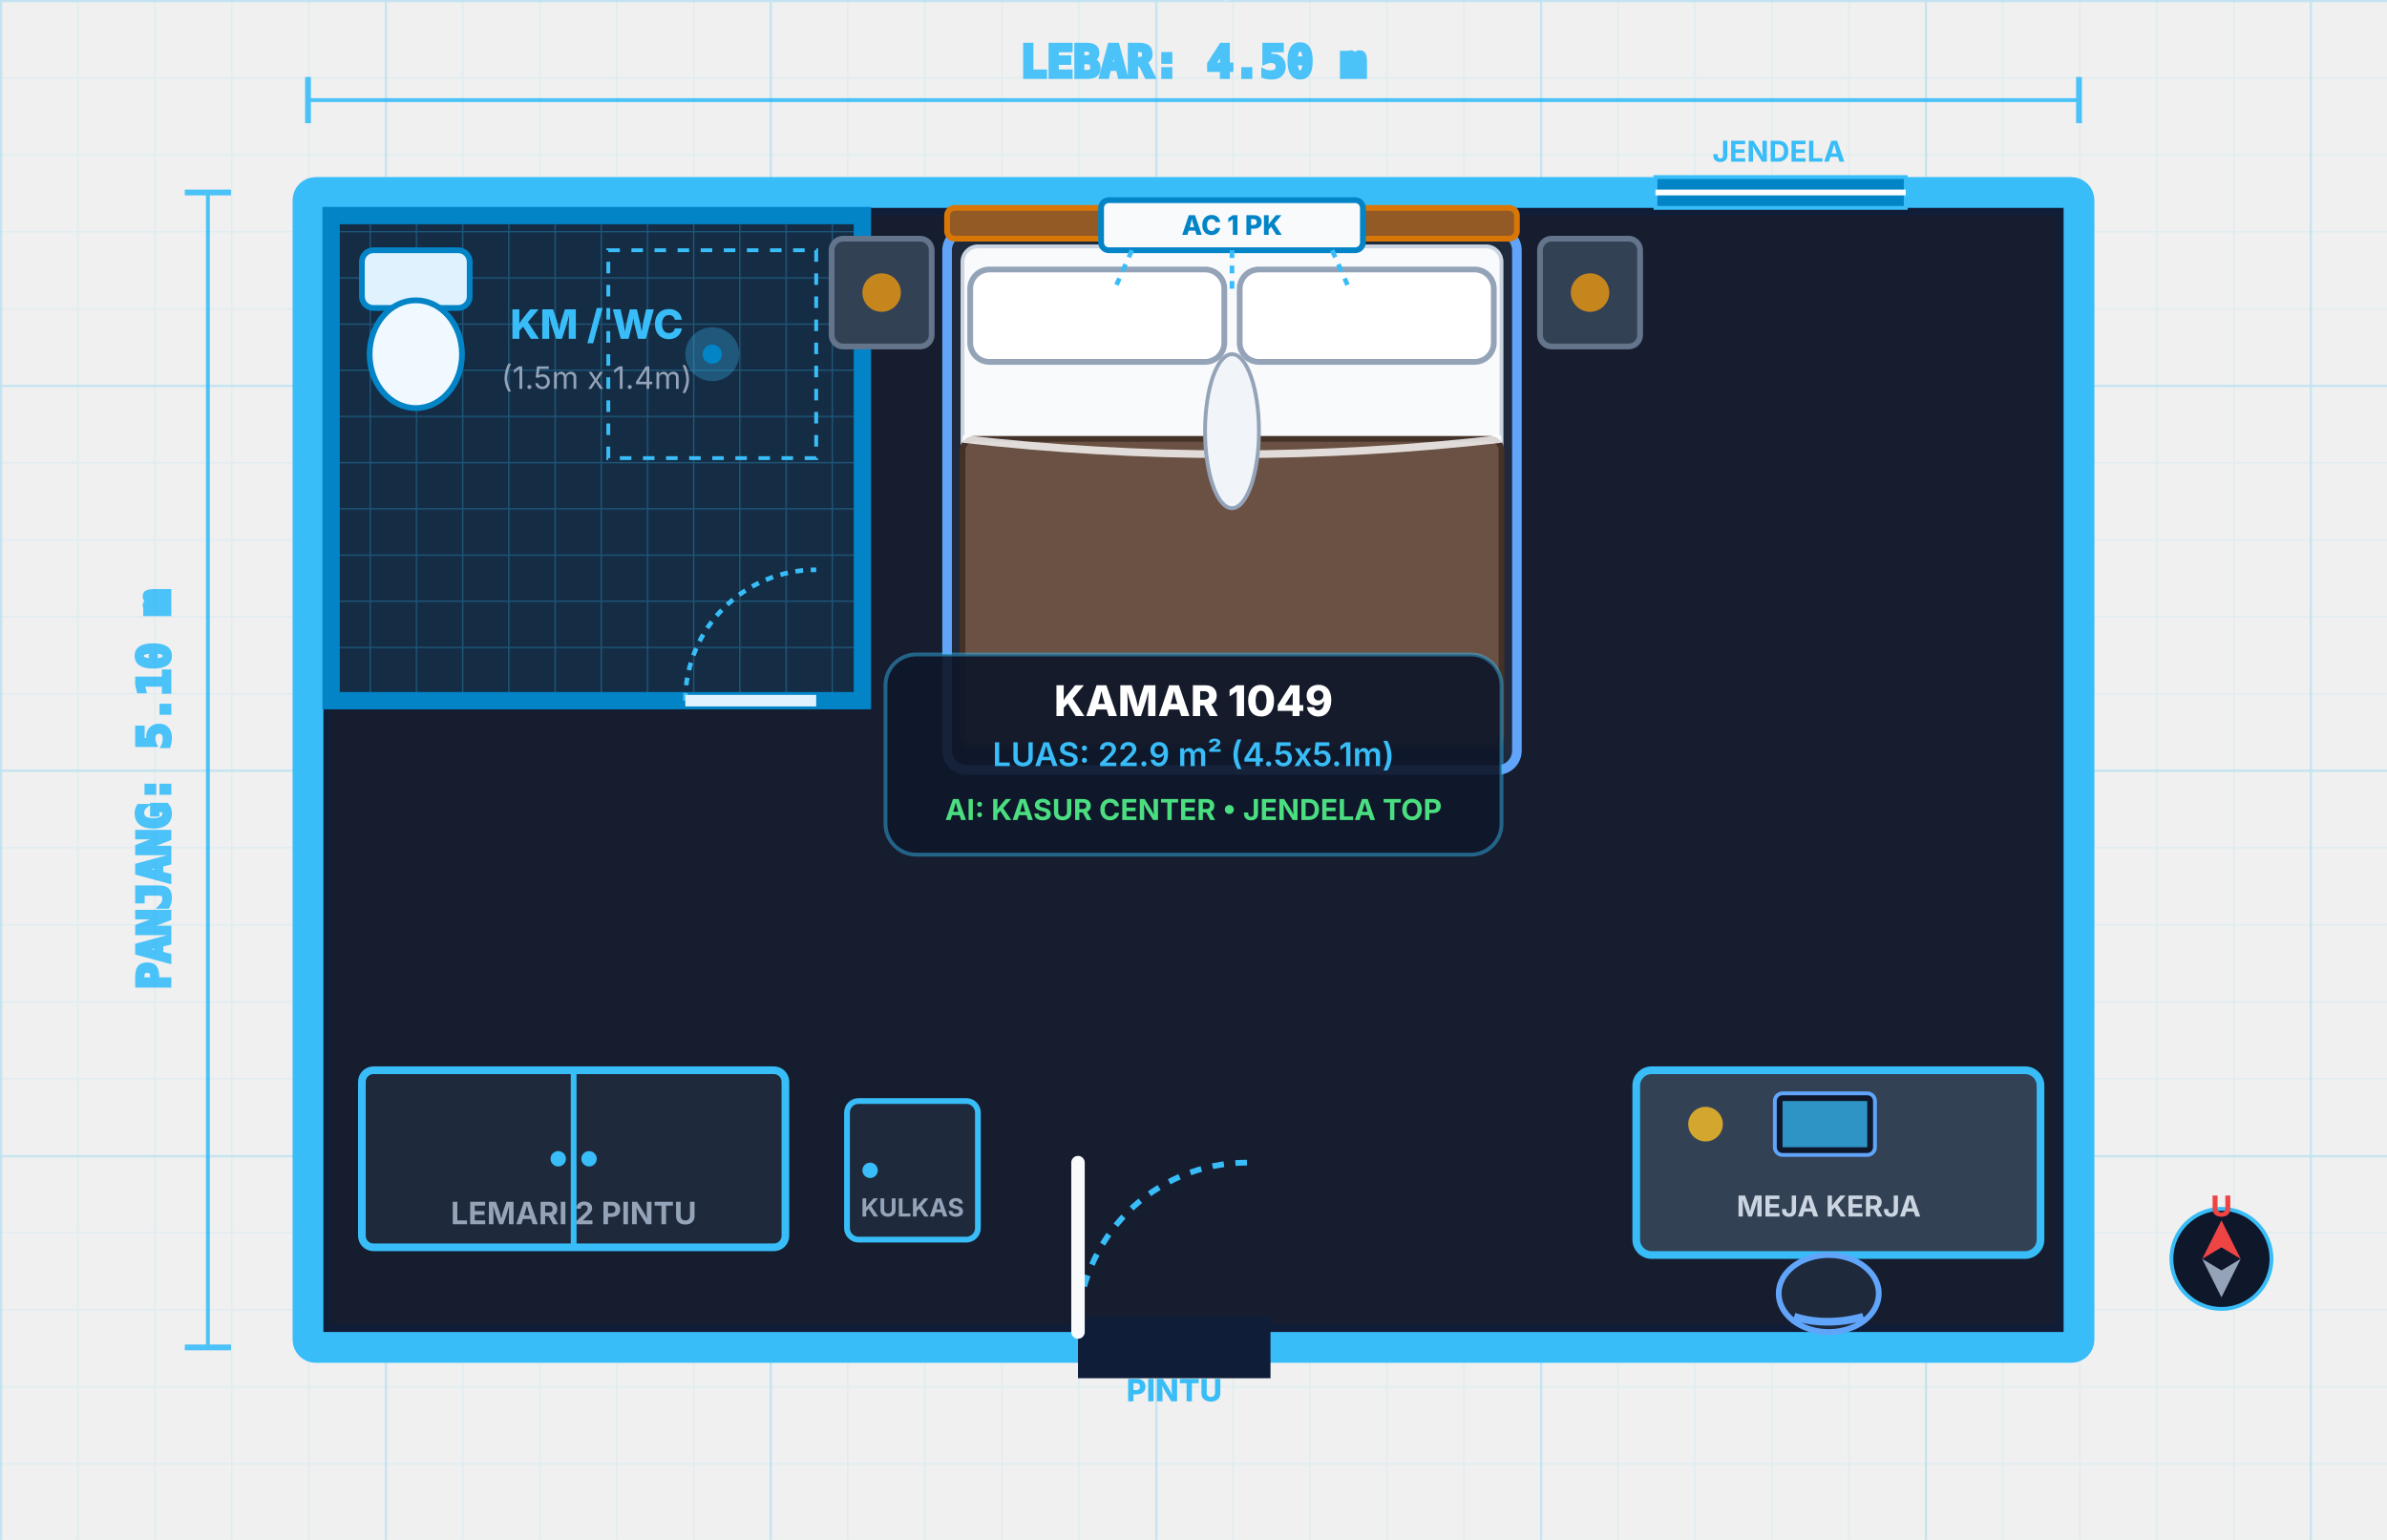
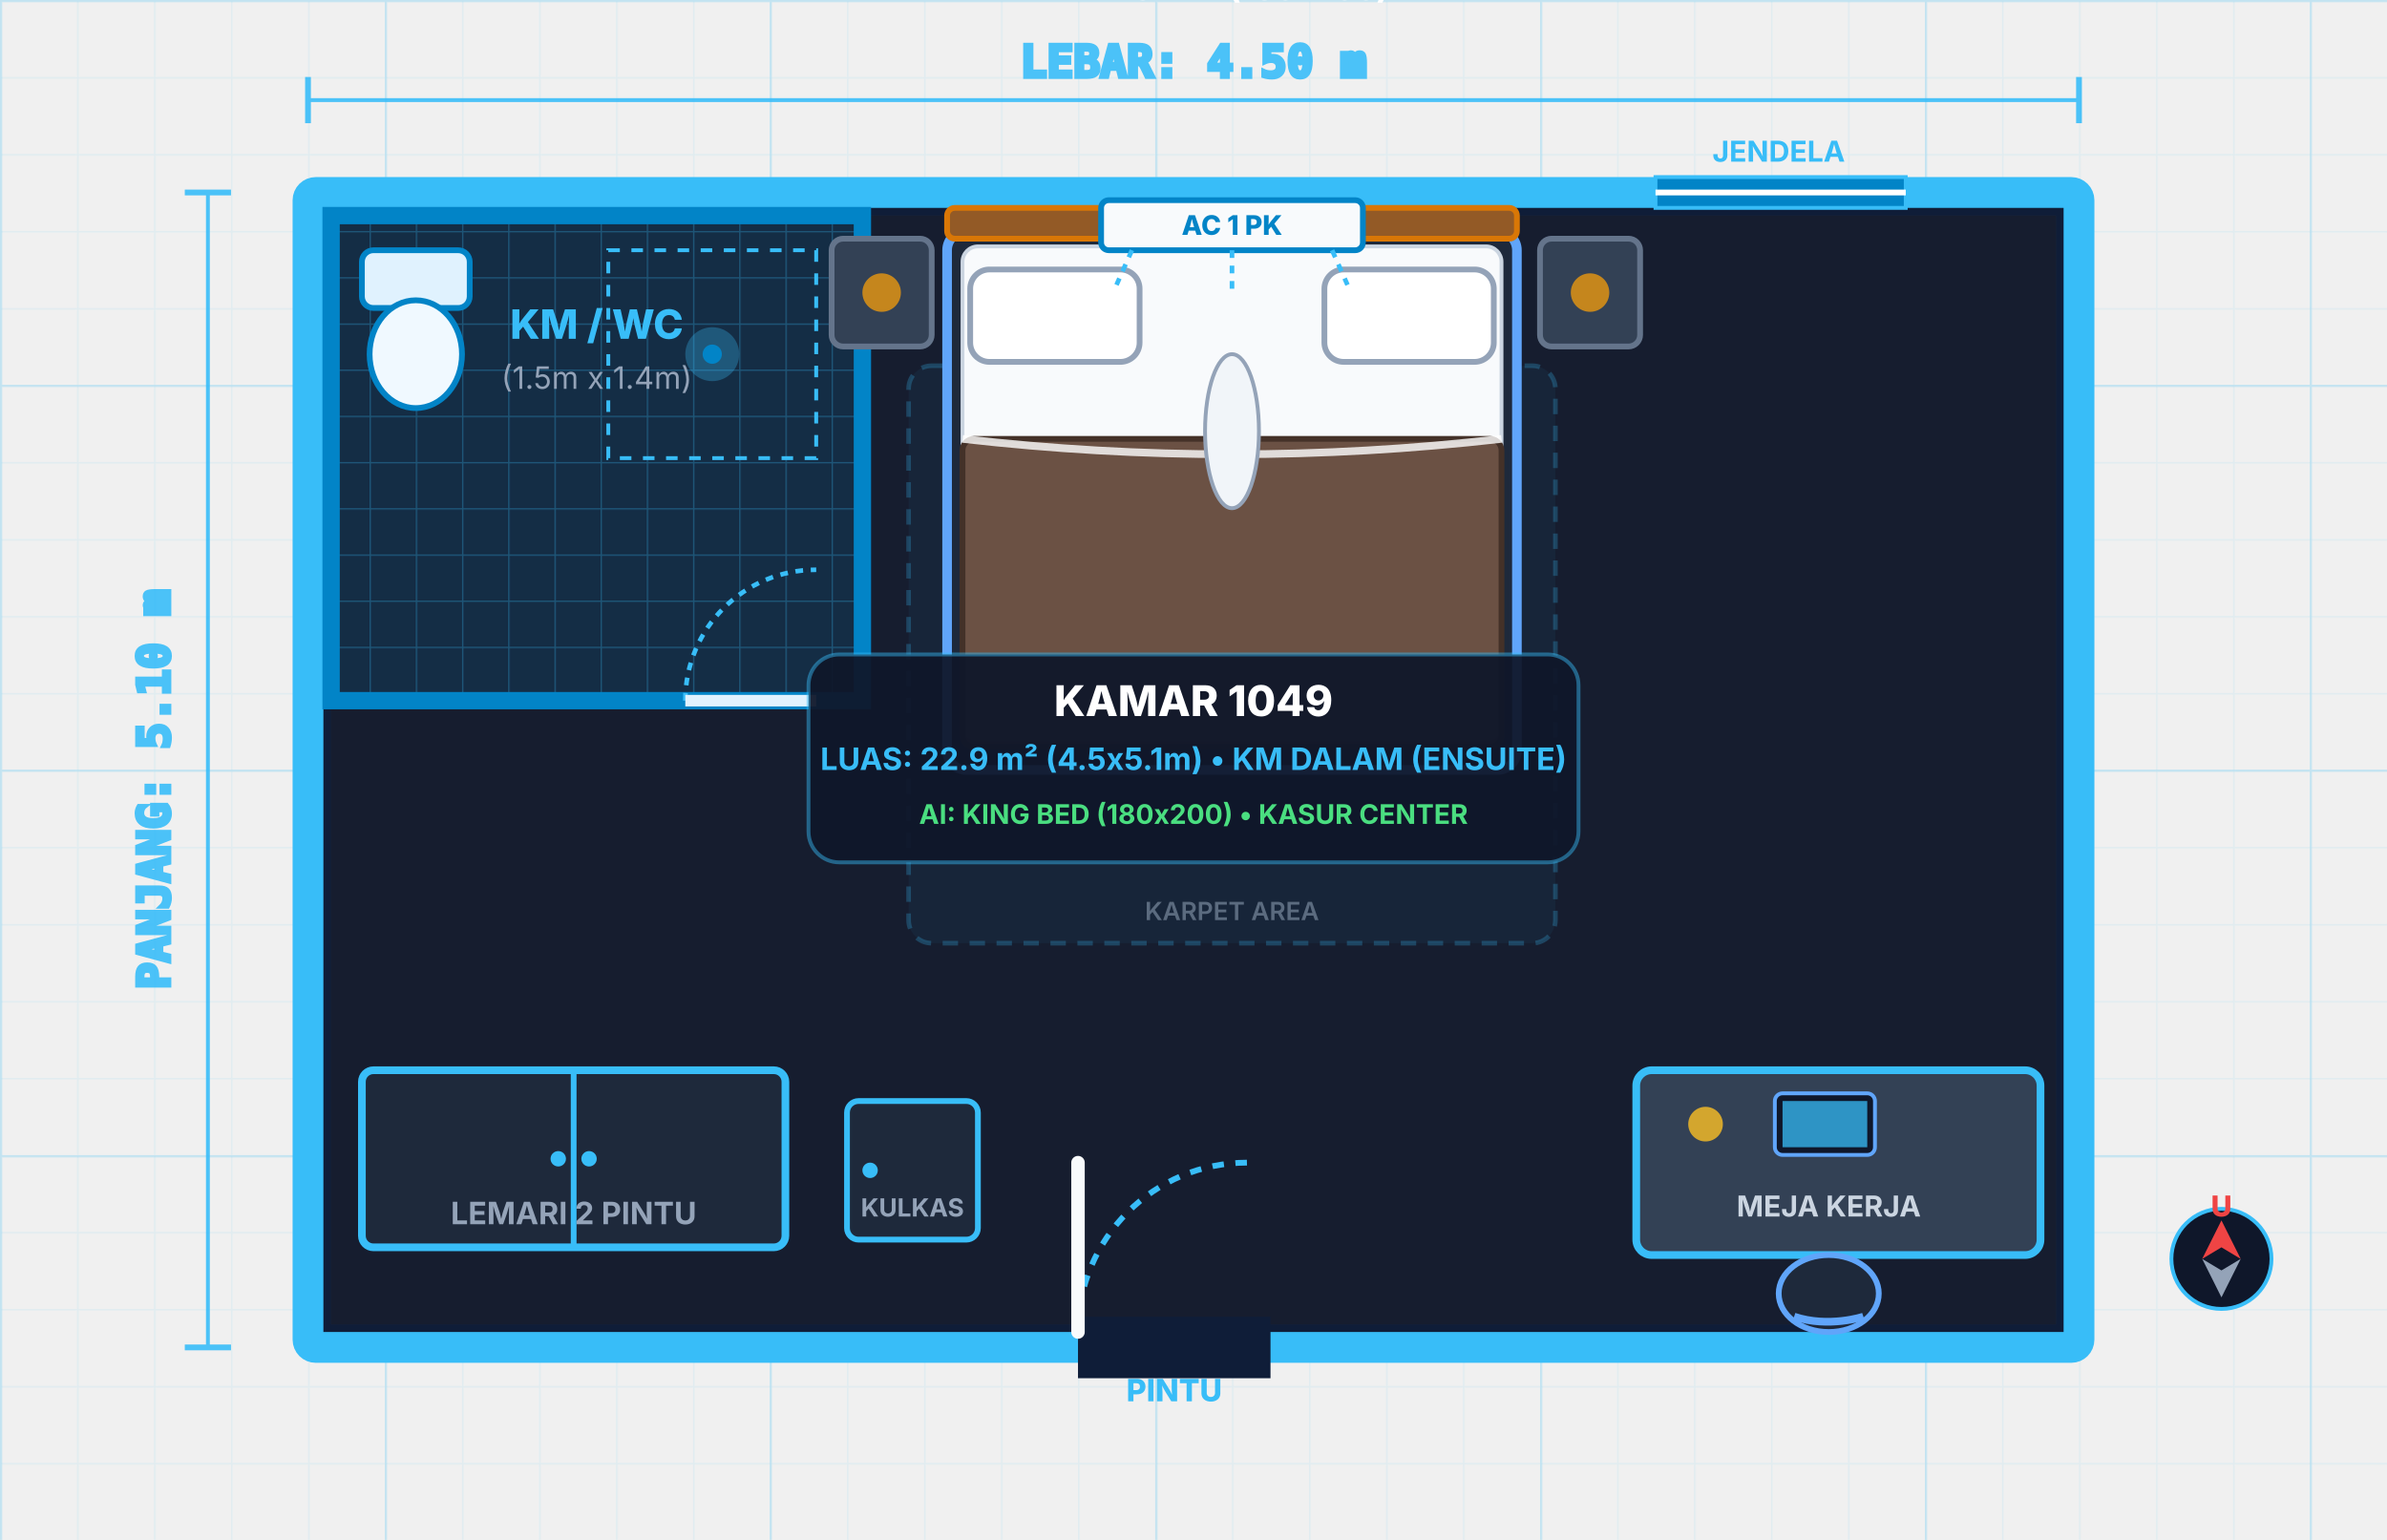
<svg xmlns="http://www.w3.org/2000/svg" viewBox="0 0 620 400" width="100%" height="100%" style="background:#0b1329; border-radius:12px; font-family:'Inter',system-ui,sans-serif;">
  <defs>
    <pattern id="grid_s_499" width="20" height="20" patternUnits="userSpaceOnUse">
      <path d="M 20 0 L 0 0 0 20" fill="none" stroke="rgba(56, 189, 248, 0.08)" stroke-width="0.8" />
    </pattern>
    <pattern id="grid_m_499" width="100" height="100" patternUnits="userSpaceOnUse">
      <path d="M 100 0 L 0 0 0 100" fill="none" stroke="rgba(56, 189, 248, 0.18)" stroke-width="1.2" />
    </pattern>
    <pattern id="tile_499" width="12" height="12" patternUnits="userSpaceOnUse">
      <rect width="12" height="12" fill="rgba(14, 165, 233, 0.12)" />
      <path d="M 12 0 L 0 0 0 12" fill="none" stroke="rgba(56, 189, 248, 0.28)" stroke-width="0.7" />
    </pattern>
  </defs>
  <rect width="620" height="400" fill="url(#grid_s_499)" />
  <rect width="620" height="400" fill="url(#grid_m_499)" />
  <g stroke="#38bdf8" stroke-width="1" opacity="0.9">
    <line x1="80" y1="26" x2="540" y2="26" />
    <line x1="80" y1="20" x2="80" y2="32" stroke-width="1.5" />
    <line x1="540" y1="20" x2="540" y2="32" stroke-width="1.5" />
    <text x="310" y="20" fill="#38bdf8" font-size="11.5" font-weight="700" text-anchor="middle" font-family="monospace">
      LEBAR: 4.50 m
    </text>
  </g>
  <g stroke="#38bdf8" stroke-width="1" opacity="0.9">
    <line x1="54" y1="50" x2="54" y2="350" />
    <line x1="48" y1="50" x2="60" y2="50" stroke-width="1.5" />
    <line x1="48" y1="350" x2="60" y2="350" stroke-width="1.5" />
    <text x="44" y="205" fill="#38bdf8" font-size="11.5" font-weight="700" text-anchor="middle" font-family="monospace" transform="rotate(-90 44 205)">
      PANJANG: 5.10 m
    </text>
  </g>
  <rect x="80" y="50" width="460" height="300" fill="#0f1d38" stroke="#38bdf8" stroke-width="8" rx="2" />
  <rect x="86" y="56" width="448" height="288" fill="#906e54" opacity="0.22" />
  <rect x="86" y="56" width="448" height="288" fill="rgba(15, 23, 42, 0.75)" />
  <g>
    <rect x="86" y="56" width="138" height="126" fill="url(#tile_499)" stroke="#0284c7" stroke-width="4.5" />
    <text x="155" y="88" fill="#38bdf8" font-size="10.5" font-weight="800" text-anchor="middle">KM / WC</text>
    <text x="155" y="101" fill="#94a3b8" font-size="8" text-anchor="middle">(1.5m x 1.4m)</text>
    <rect x="94" y="65" width="28" height="15" rx="3" fill="#e0f2fe" stroke="#0284c7" stroke-width="1.5" />
    <ellipse cx="108" cy="92" rx="12" ry="14" fill="#f0f9ff" stroke="#0284c7" stroke-width="1.5" />
    <rect x="158" y="65" width="54" height="54" fill="none" stroke="#38bdf8" stroke-width="1" stroke-dasharray="3 3" />
    <circle cx="185" cy="92" r="7" fill="#38bdf8" opacity="0.3" />
    <circle cx="185" cy="92" r="2.5" fill="#0284c7" />
    <path d="M 178 182 A 34 34 0 0 1 212 148" fill="none" stroke="#38bdf8" stroke-width="1.2" stroke-dasharray="2 2" />
    <line x1="178" y1="182" x2="212" y2="182" stroke="#e0f2fe" stroke-width="3" />
  </g>
  <g>
+     <rect x="236" y="95" width="168" height="150" rx="6" fill="rgba(56, 189, 248, 0.05)" stroke="rgba(56, 189, 248, 0.25)" stroke-width="1.2" stroke-dasharray="4 3" />
+     <text x="320.0" y="239" fill="rgba(148, 163, 184, 0.55)" font-size="6.5" font-weight="600" text-anchor="middle">KARPET AREA</text>
+   </g>
+   <g>
    <rect x="246" y="60" width="148" height="140" rx="5" fill="#1e293b" stroke="#60a5fa" stroke-width="2.5" />
    <rect x="246" y="54" width="148" height="8" rx="2" fill="#935a26" stroke="#d97706" stroke-width="1.5" />
    <rect x="250" y="64" width="140" height="128" rx="4" fill="#f8fafc" stroke="#cbd5e1" stroke-width="1" />
    <rect x="250" y="114" width="140" height="80" rx="3" fill="#64493b" stroke="#443128" stroke-width="1.5" fill-opacity="0.95" />
    <path d="M 250 114 Q 320.0 122 390 114" fill="none" stroke="#ffffff" stroke-width="2" opacity="0.8" />
-     <rect x="252" y="70" width="66" height="24" rx="5" fill="#ffffff" stroke="#94a3b8" stroke-width="1.5" />
-     <rect x="322.0" y="70" width="66" height="24" rx="5" fill="#ffffff" stroke="#94a3b8" stroke-width="1.5" />
+     <rect x="252" y="70" width="44" height="24" rx="5" fill="#ffffff" stroke="#94a3b8" stroke-width="1.5" />
+     <rect x="344" y="70" width="44" height="24" rx="5" fill="#ffffff" stroke="#94a3b8" stroke-width="1.5" />
    <ellipse cx="320.0" cy="112" rx="7" ry="20" fill="#f1f5f9" stroke="#94a3b8" stroke-width="1" />
-     <text x="320.0" cy="160" fill="#ffffff" font-size="8.5" font-weight="800" text-anchor="middle">KING BED</text>
+     <text x="320.0" cy="160" fill="#ffffff" font-size="8" font-weight="800" text-anchor="middle">KING BED (180x200)</text>
  </g>
  <rect x="216" y="62" width="26" height="28" rx="3" fill="#334155" stroke="#64748b" stroke-width="1.5" />
  <circle cx="229" cy="76" r="5" fill="#f59e0b" opacity="0.75" />
  <rect x="400" y="62" width="26" height="28" rx="3" fill="#334155" stroke="#64748b" stroke-width="1.5" />
  <circle cx="413" cy="76" r="5" fill="#f59e0b" opacity="0.75" />
  <g>
    <rect x="94" y="278" width="110" height="46" rx="3" fill="#1e293b" stroke="#38bdf8" stroke-width="2" />
    <line x1="149" y1="278" x2="149" y2="324" stroke="#38bdf8" stroke-width="1.5" />
    <circle cx="145" cy="301" r="2" fill="#38bdf8" />
    <circle cx="153" cy="301" r="2" fill="#38bdf8" />
    <text x="149" y="318" fill="#94a3b8" font-size="8" font-weight="700" text-anchor="middle">LEMARI 2 PINTU</text>
  </g>
  <g>
    <rect x="425" y="278" width="105" height="48" rx="4" fill="#334155" stroke="#38bdf8" stroke-width="2" />
    <rect x="461" y="284" width="26" height="16" rx="2" fill="#0f172a" stroke="#60a5fa" stroke-width="1" />
    <rect x="463" y="286" width="22" height="12" fill="#38bdf8" opacity="0.75" />
    <circle cx="443" cy="292" r="4.5" fill="#fbbf24" opacity="0.8" />
    <ellipse cx="475" cy="336" rx="13" ry="10" fill="#1e293b" stroke="#60a5fa" stroke-width="1.5" />
    <path d="M 466 342 C 475 345 484 342 484 342" stroke="#60a5fa" stroke-width="2" fill="none" />
    <text x="475" y="316" fill="#cbd5e1" font-size="7.5" font-weight="700" text-anchor="middle">MEJA KERJA</text>
  </g>
  <g>
    <rect x="286" y="52" width="68" height="13" rx="2" fill="#f8fafc" stroke="#0284c7" stroke-width="1.5" />
    <path d="M 294 65 L 290 74" stroke="#38bdf8" stroke-width="1.2" stroke-dasharray="2 2" />
    <path d="M 320 65 L 320 76" stroke="#38bdf8" stroke-width="1.2" stroke-dasharray="2 2" />
    <path d="M 346 65 L 350 74" stroke="#38bdf8" stroke-width="1.2" stroke-dasharray="2 2" />
    <text x="320" y="61" fill="#0284c7" font-size="7" font-weight="800" text-anchor="middle">AC 1 PK</text>
  </g>
  <g>
    <rect x="220" y="286" width="34" height="36" rx="3" fill="#1e293b" stroke="#38bdf8" stroke-width="1.5" />
    <circle cx="226" cy="304" r="2" fill="#38bdf8" />
    <text x="237" y="316" fill="#94a3b8" font-size="6.5" font-weight="700" text-anchor="middle">KULKAS</text>
  </g>
  <g>
    <rect x="430" y="46" width="65" height="8" fill="#0284c7" stroke="#38bdf8" stroke-width="1" />
    <line x1="430" y1="50" x2="495" y2="50" stroke="#ffffff" stroke-width="1.5" />
    <text x="462" y="42" fill="#38bdf8" font-size="7.5" font-weight="700" text-anchor="middle">JENDELA</text>
  </g>
  <g>
    <rect x="280" y="342" width="50" height="16" fill="#0f1d38" />
    <path d="M 280 346 A 44 44 0 0 1 324 302" fill="none" stroke="#38bdf8" stroke-width="1.5" stroke-dasharray="3 3" />
    <line x1="280" y1="346" x2="280" y2="302" stroke="#f8fafc" stroke-width="3.5" stroke-linecap="round" />
    <text x="305" y="364" fill="#38bdf8" font-size="8" font-weight="800" text-anchor="middle">PINTU</text>
  </g>
  <g>
-     <rect x="230" y="170" width="160" height="52" rx="8" fill="rgba(15, 23, 42, 0.92)" stroke="rgba(56, 189, 248, 0.45)" stroke-width="1" />
+     <rect x="210" y="170" width="200" height="54" rx="8" fill="rgba(15, 23, 42, 0.94)" stroke="rgba(56, 189, 248, 0.45)" stroke-width="1" />
    <text x="310" y="186" fill="#ffffff" font-size="11" font-weight="800" text-anchor="middle">KAMAR 1049</text>
-     <text x="310" y="199" fill="#38bdf8" font-size="8.5" font-weight="600" text-anchor="middle">LUAS: 22.9 m² (4.5x5.1m)</text>
-     <text x="310" y="213" fill="#4ade80" font-size="7.5" font-weight="700" text-anchor="middle">AI: KASUR CENTER • JENDELA TOP</text>
+     <text x="310" y="200" fill="#38bdf8" font-size="8" font-weight="700" text-anchor="middle">LUAS: 22.9 m² (4.5x5.1m) • KM DALAM (ENSUITE)</text>
+     <text x="310" y="214" fill="#4ade80" font-size="7" font-weight="700" text-anchor="middle">AI: KING BED (180x200) • KASUR CENTER</text>
  </g>
  <g transform="translate(562, 312)">
    <circle cx="15" cy="15" r="13" fill="#0f172a" stroke="#38bdf8" stroke-width="1" />
    <path d="M 15 5 L 20 15 L 15 12 L 10 15 Z" fill="#ef4444" />
    <path d="M 15 25 L 20 15 L 15 18 L 10 15 Z" fill="#94a3b8" />
    <text x="15" y="4" fill="#ef4444" font-size="7.5" font-weight="800" text-anchor="middle">U</text>
  </g>
</svg>
